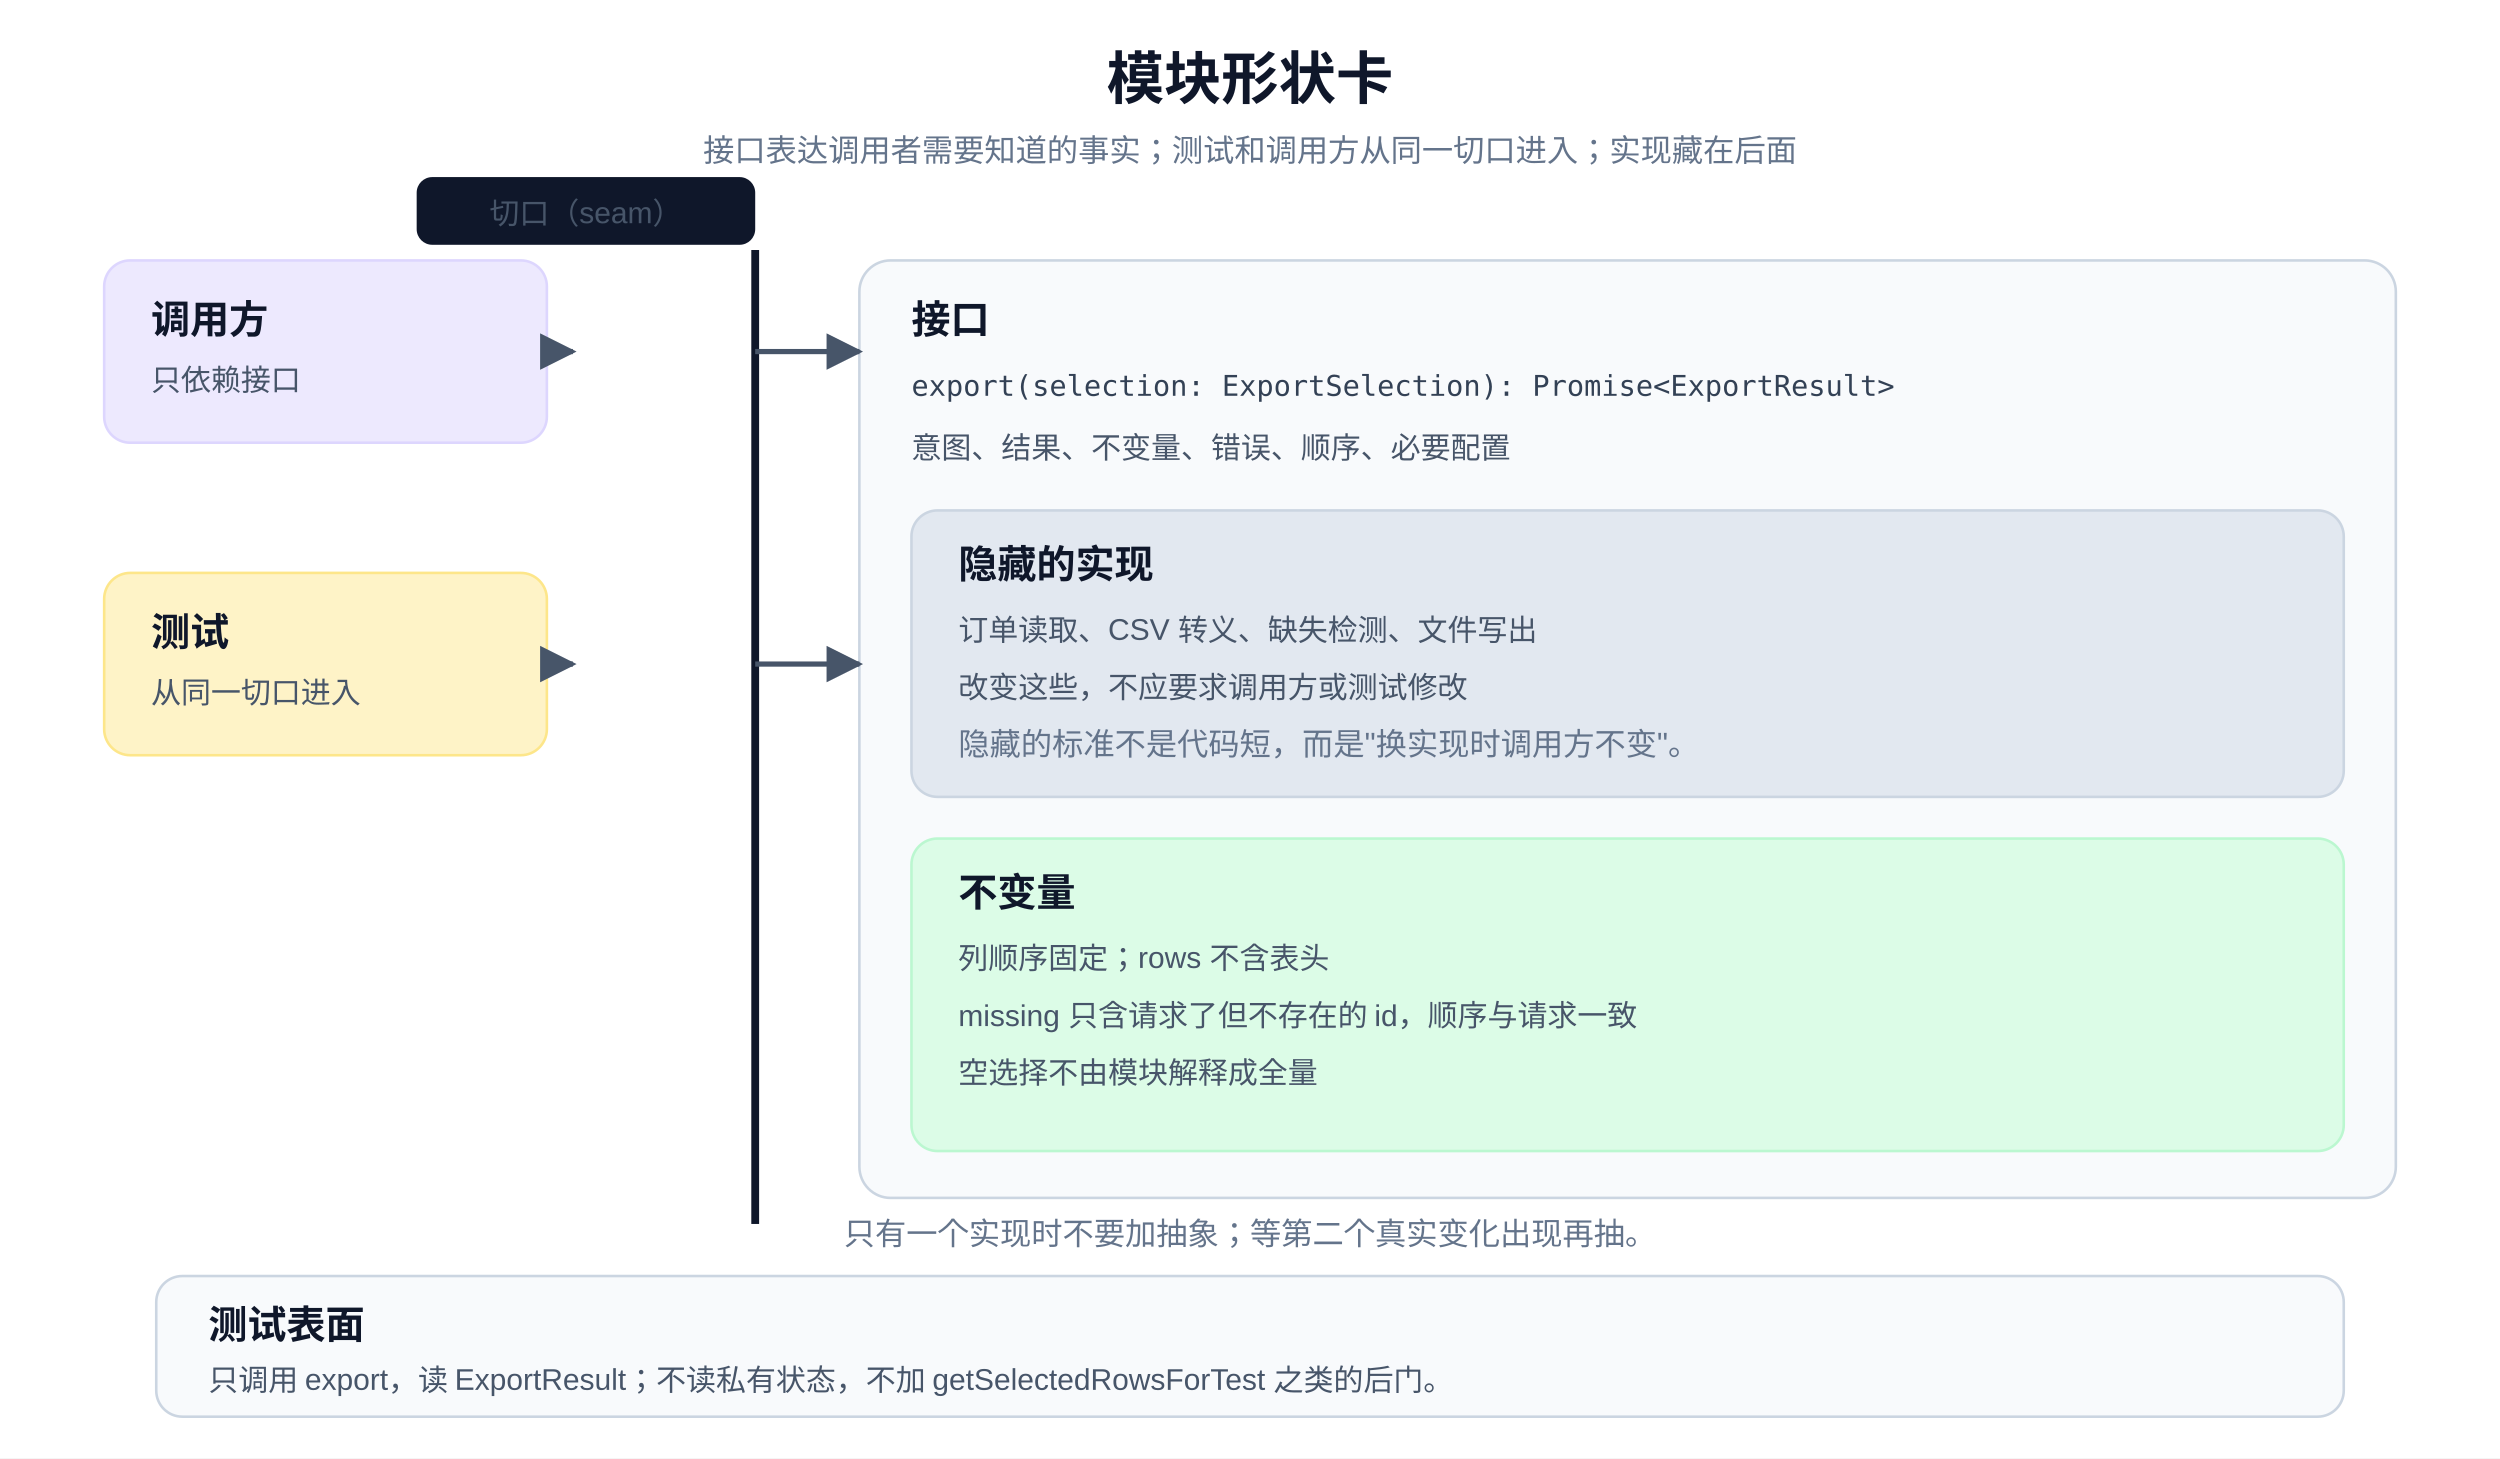
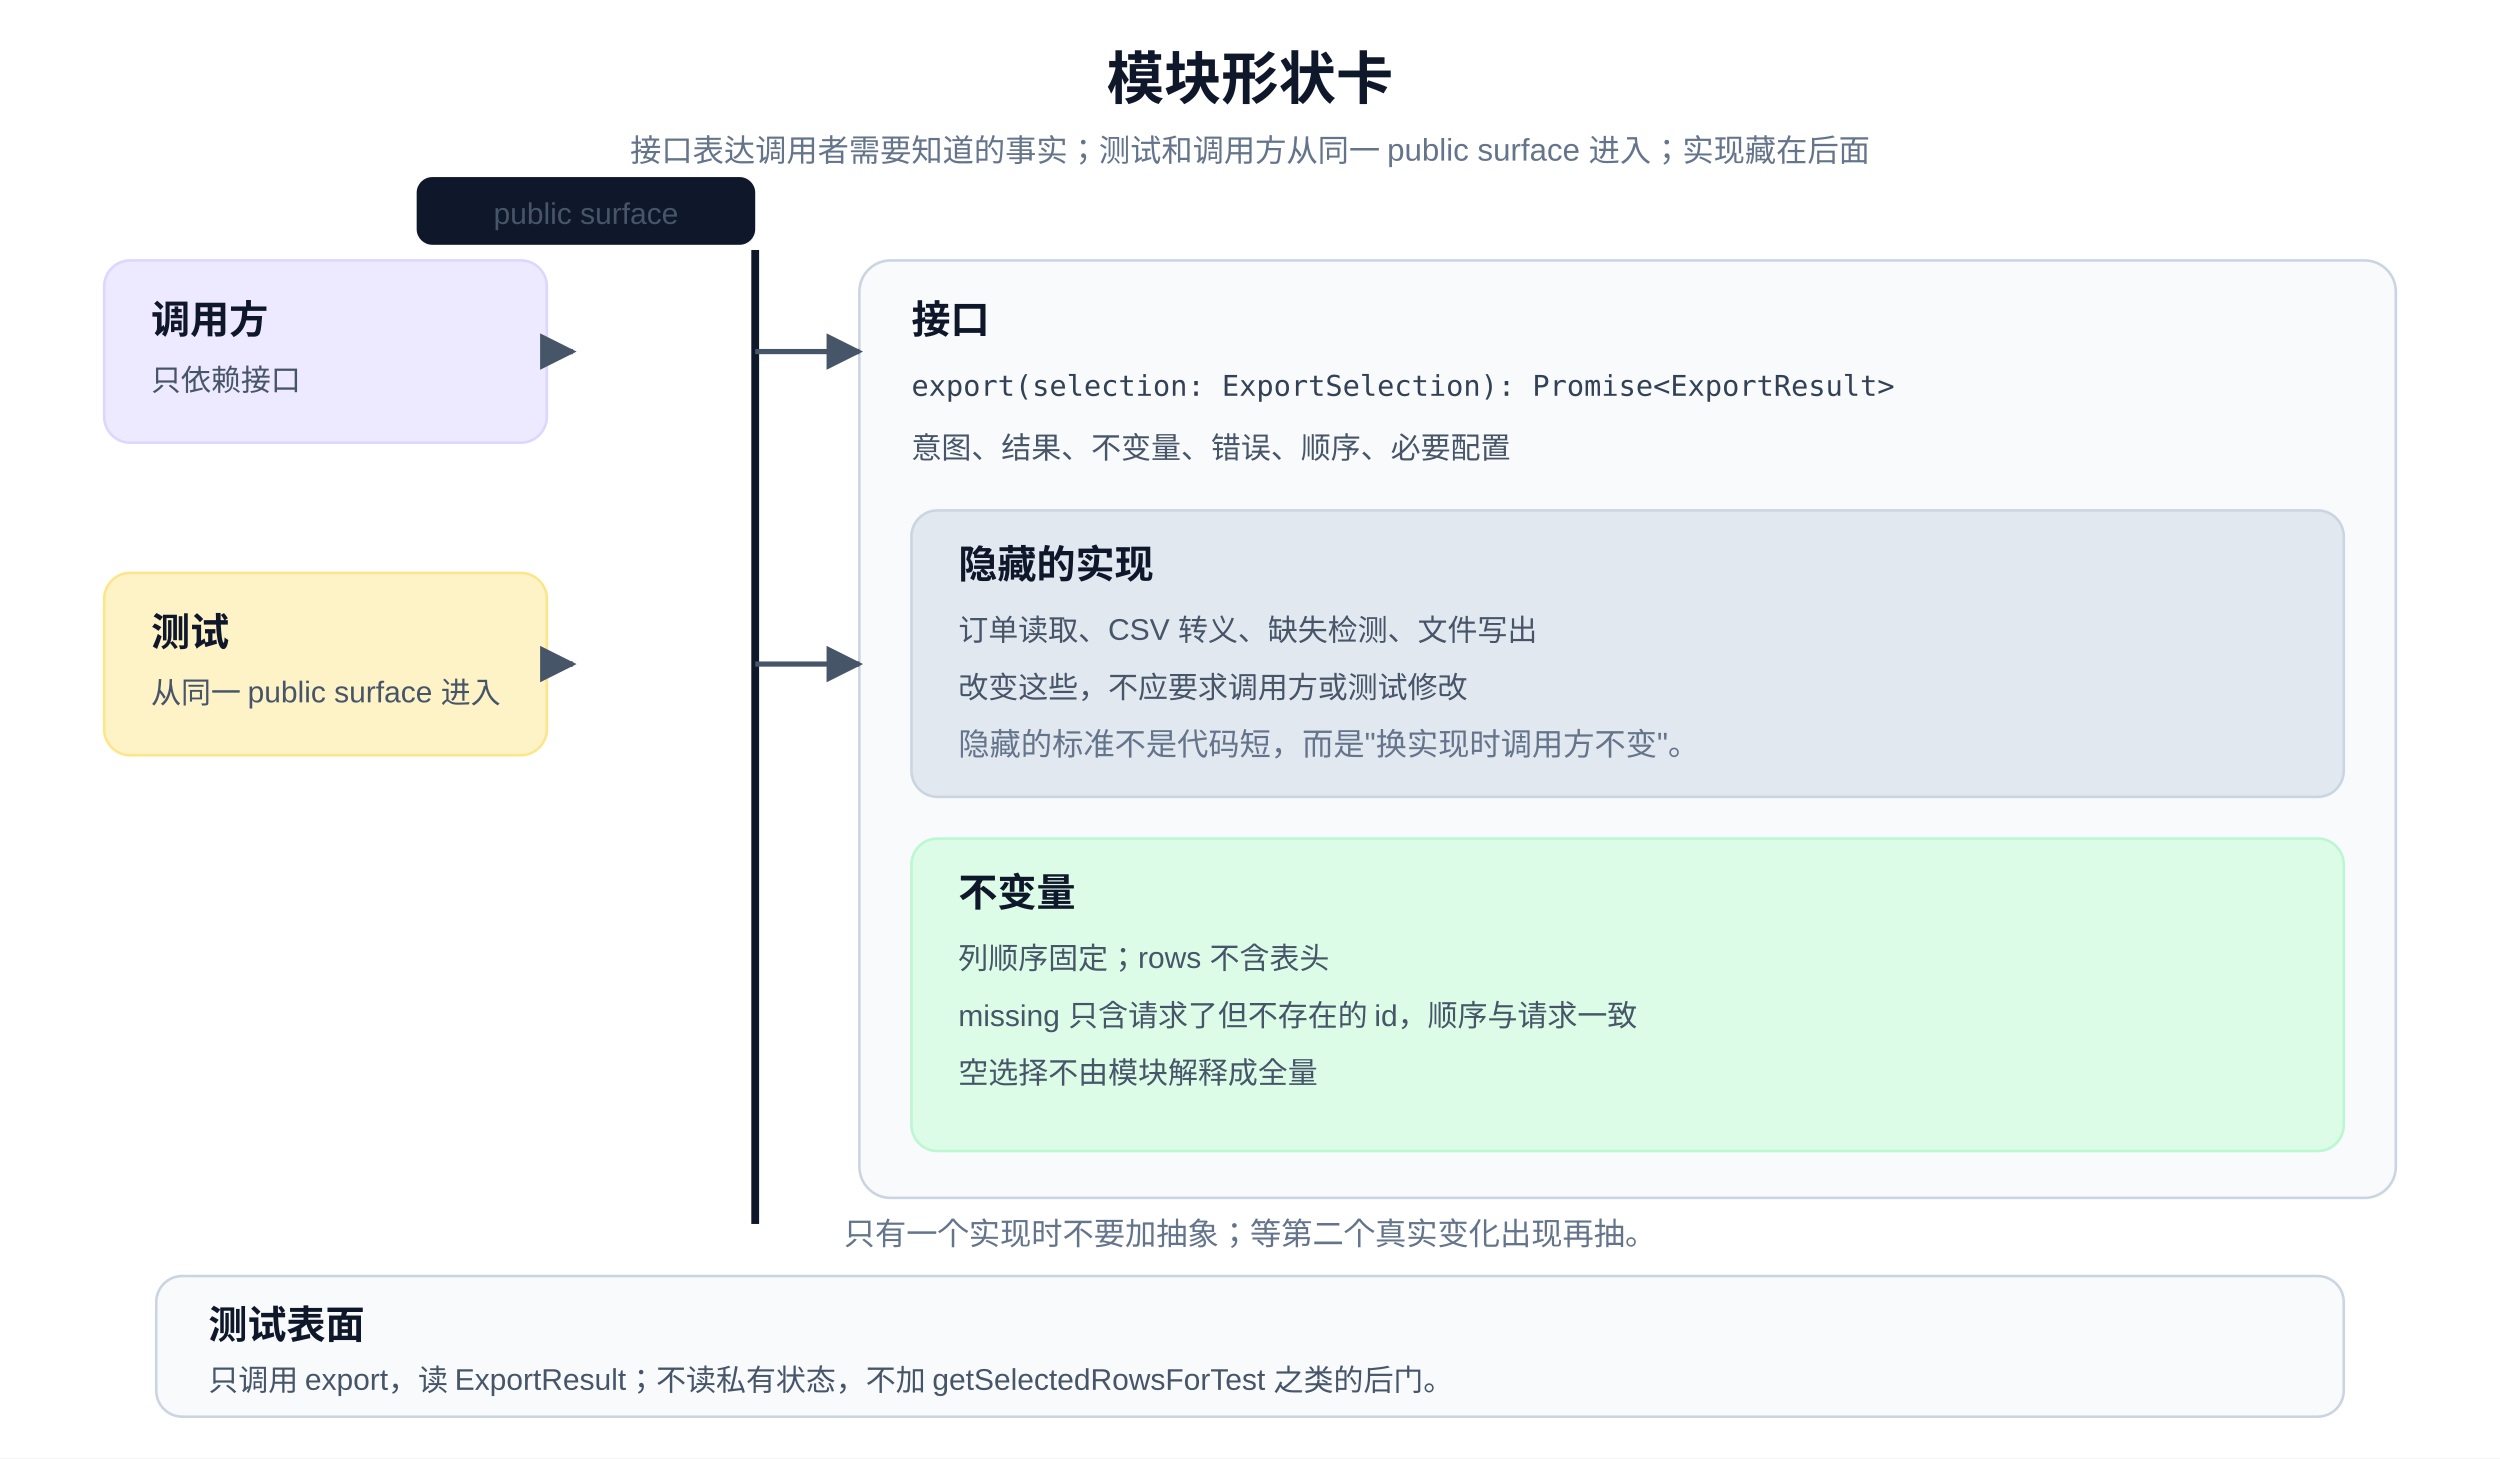
- <svg xmlns="http://www.w3.org/2000/svg" viewBox="0 0 960 560" width="960" height="560" role="img" aria-label="模块形状卡：接口、切口、隐藏实现、不变量与测试表面">
+ <svg xmlns="http://www.w3.org/2000/svg" viewBox="0 0 960 560" width="960" height="560" role="img" aria-label="模块形状卡：接口（public surface）、隐藏实现、不变量与测试表面">
  <defs>
    <marker id="arrow" viewBox="0 0 10 10" refX="9" refY="5" markerWidth="7" markerHeight="7" orient="auto-start-reverse">
      <path d="M 0 0 L 10 5 L 0 10 z" fill="#475569" />
    </marker>
    <style>
      .t { font-family: -apple-system, "PingFang SC", "Helvetica Neue", Arial, sans-serif; }
      .h { font-size: 22px; font-weight: 700; fill: #0f172a; }
      .s { font-size: 12px; fill: #64748b; }
      .bt { font-size: 15px; font-weight: 700; fill: #0f172a; }
      .bs { font-size: 11.5px; fill: #475569; }
      .mono { font-family: ui-monospace, SFMono-Regular, Menlo, monospace; font-size: 11px; fill: #334155; }
    </style>
  </defs>
  <rect width="960" height="560" fill="#ffffff" />
  <text x="480" y="38" text-anchor="middle" class="t h">模块形状卡</text>
-   <text x="480" y="62" text-anchor="middle" class="t s">接口表达调用者需要知道的事实；测试和调用方从同一切口进入；实现藏在后面</text>
+   <text x="480" y="62" text-anchor="middle" class="t s">接口表达调用者需要知道的事实；测试和调用方从同一 public surface 进入；实现藏在后面</text>
  <rect x="40" y="100" width="170" height="70" rx="10" fill="#ede9fe" stroke="#ddd6fe" />
  <text x="58" y="128" class="t bt">调用方</text>
  <text x="58" y="150" class="t bs">只依赖接口</text>
  <rect x="40" y="220" width="170" height="70" rx="10" fill="#fef3c7" stroke="#fde68a" />
  <text x="58" y="248" class="t bt">测试</text>
-   <text x="58" y="270" class="t bs">从同一切口进入</text>
+   <text x="58" y="270" class="t bs">从同一 public surface 进入</text>
  <line x1="290" y1="96" x2="290" y2="470" stroke="#0f172a" stroke-width="3" />
  <rect x="160" y="68" width="130" height="26" rx="6" fill="#0f172a" />
-   <text x="225" y="86" text-anchor="middle" class="t bs" fill="#ffffff">切口（seam）</text>
+   <text x="225" y="86" text-anchor="middle" class="t bs" fill="#ffffff">public surface</text>
  <rect x="330" y="100" width="590" height="360" rx="12" fill="#f8fafc" stroke="#cbd5e1" />
  <text x="350" y="128" class="t bt">接口</text>
  <text x="350" y="152" class="mono">export(selection: ExportSelection): Promise&lt;ExportResult&gt;</text>
  <text x="350" y="176" class="t bs">意图、结果、不变量、错误、顺序、必要配置</text>
  <rect x="350" y="196" width="550" height="110" rx="10" fill="#e2e8f0" stroke="#cbd5e1" />
  <text x="368" y="222" class="t bt">隐藏的实现</text>
  <text x="368" y="246" class="t bs">订单读取、CSV 转义、缺失检测、文件写出</text>
  <text x="368" y="268" class="t bs">改变这些，不应要求调用方或测试修改</text>
  <text x="368" y="290" class="t s">隐藏的标准不是代码短，而是"换实现时调用方不变"。</text>
  <rect x="350" y="322" width="550" height="120" rx="10" fill="#dcfce7" stroke="#bbf7d0" />
  <text x="368" y="348" class="t bt">不变量</text>
  <text x="368" y="372" class="t bs">列顺序固定；rows 不含表头</text>
  <text x="368" y="394" class="t bs">missing 只含请求了但不存在的 id，顺序与请求一致</text>
  <text x="368" y="416" class="t bs">空选择不由模块解释成全量</text>
  <line x1="210" y1="135" x2="220" y2="135" stroke="#475569" stroke-width="2" marker-end="url(#arrow)" />
  <line x1="210" y1="255" x2="220" y2="255" stroke="#475569" stroke-width="2" marker-end="url(#arrow)" />
  <line x1="290" y1="135" x2="330" y2="135" stroke="#475569" stroke-width="2" marker-end="url(#arrow)" />
  <line x1="290" y1="255" x2="330" y2="255" stroke="#475569" stroke-width="2" marker-end="url(#arrow)" />
  <rect x="60" y="490" width="840" height="54" rx="10" fill="#f8fafc" stroke="#cbd5e1" />
  <text x="80" y="514" class="t bt">测试表面</text>
  <text x="80" y="534" class="t bs">只调用 export，读 ExportResult；不读私有状态，不加 getSelectedRowsForTest 之类的后门。</text>
  <text x="480" y="478" text-anchor="middle" class="t s">只有一个实现时不要加抽象；等第二个真实变化出现再抽。</text>
</svg>
